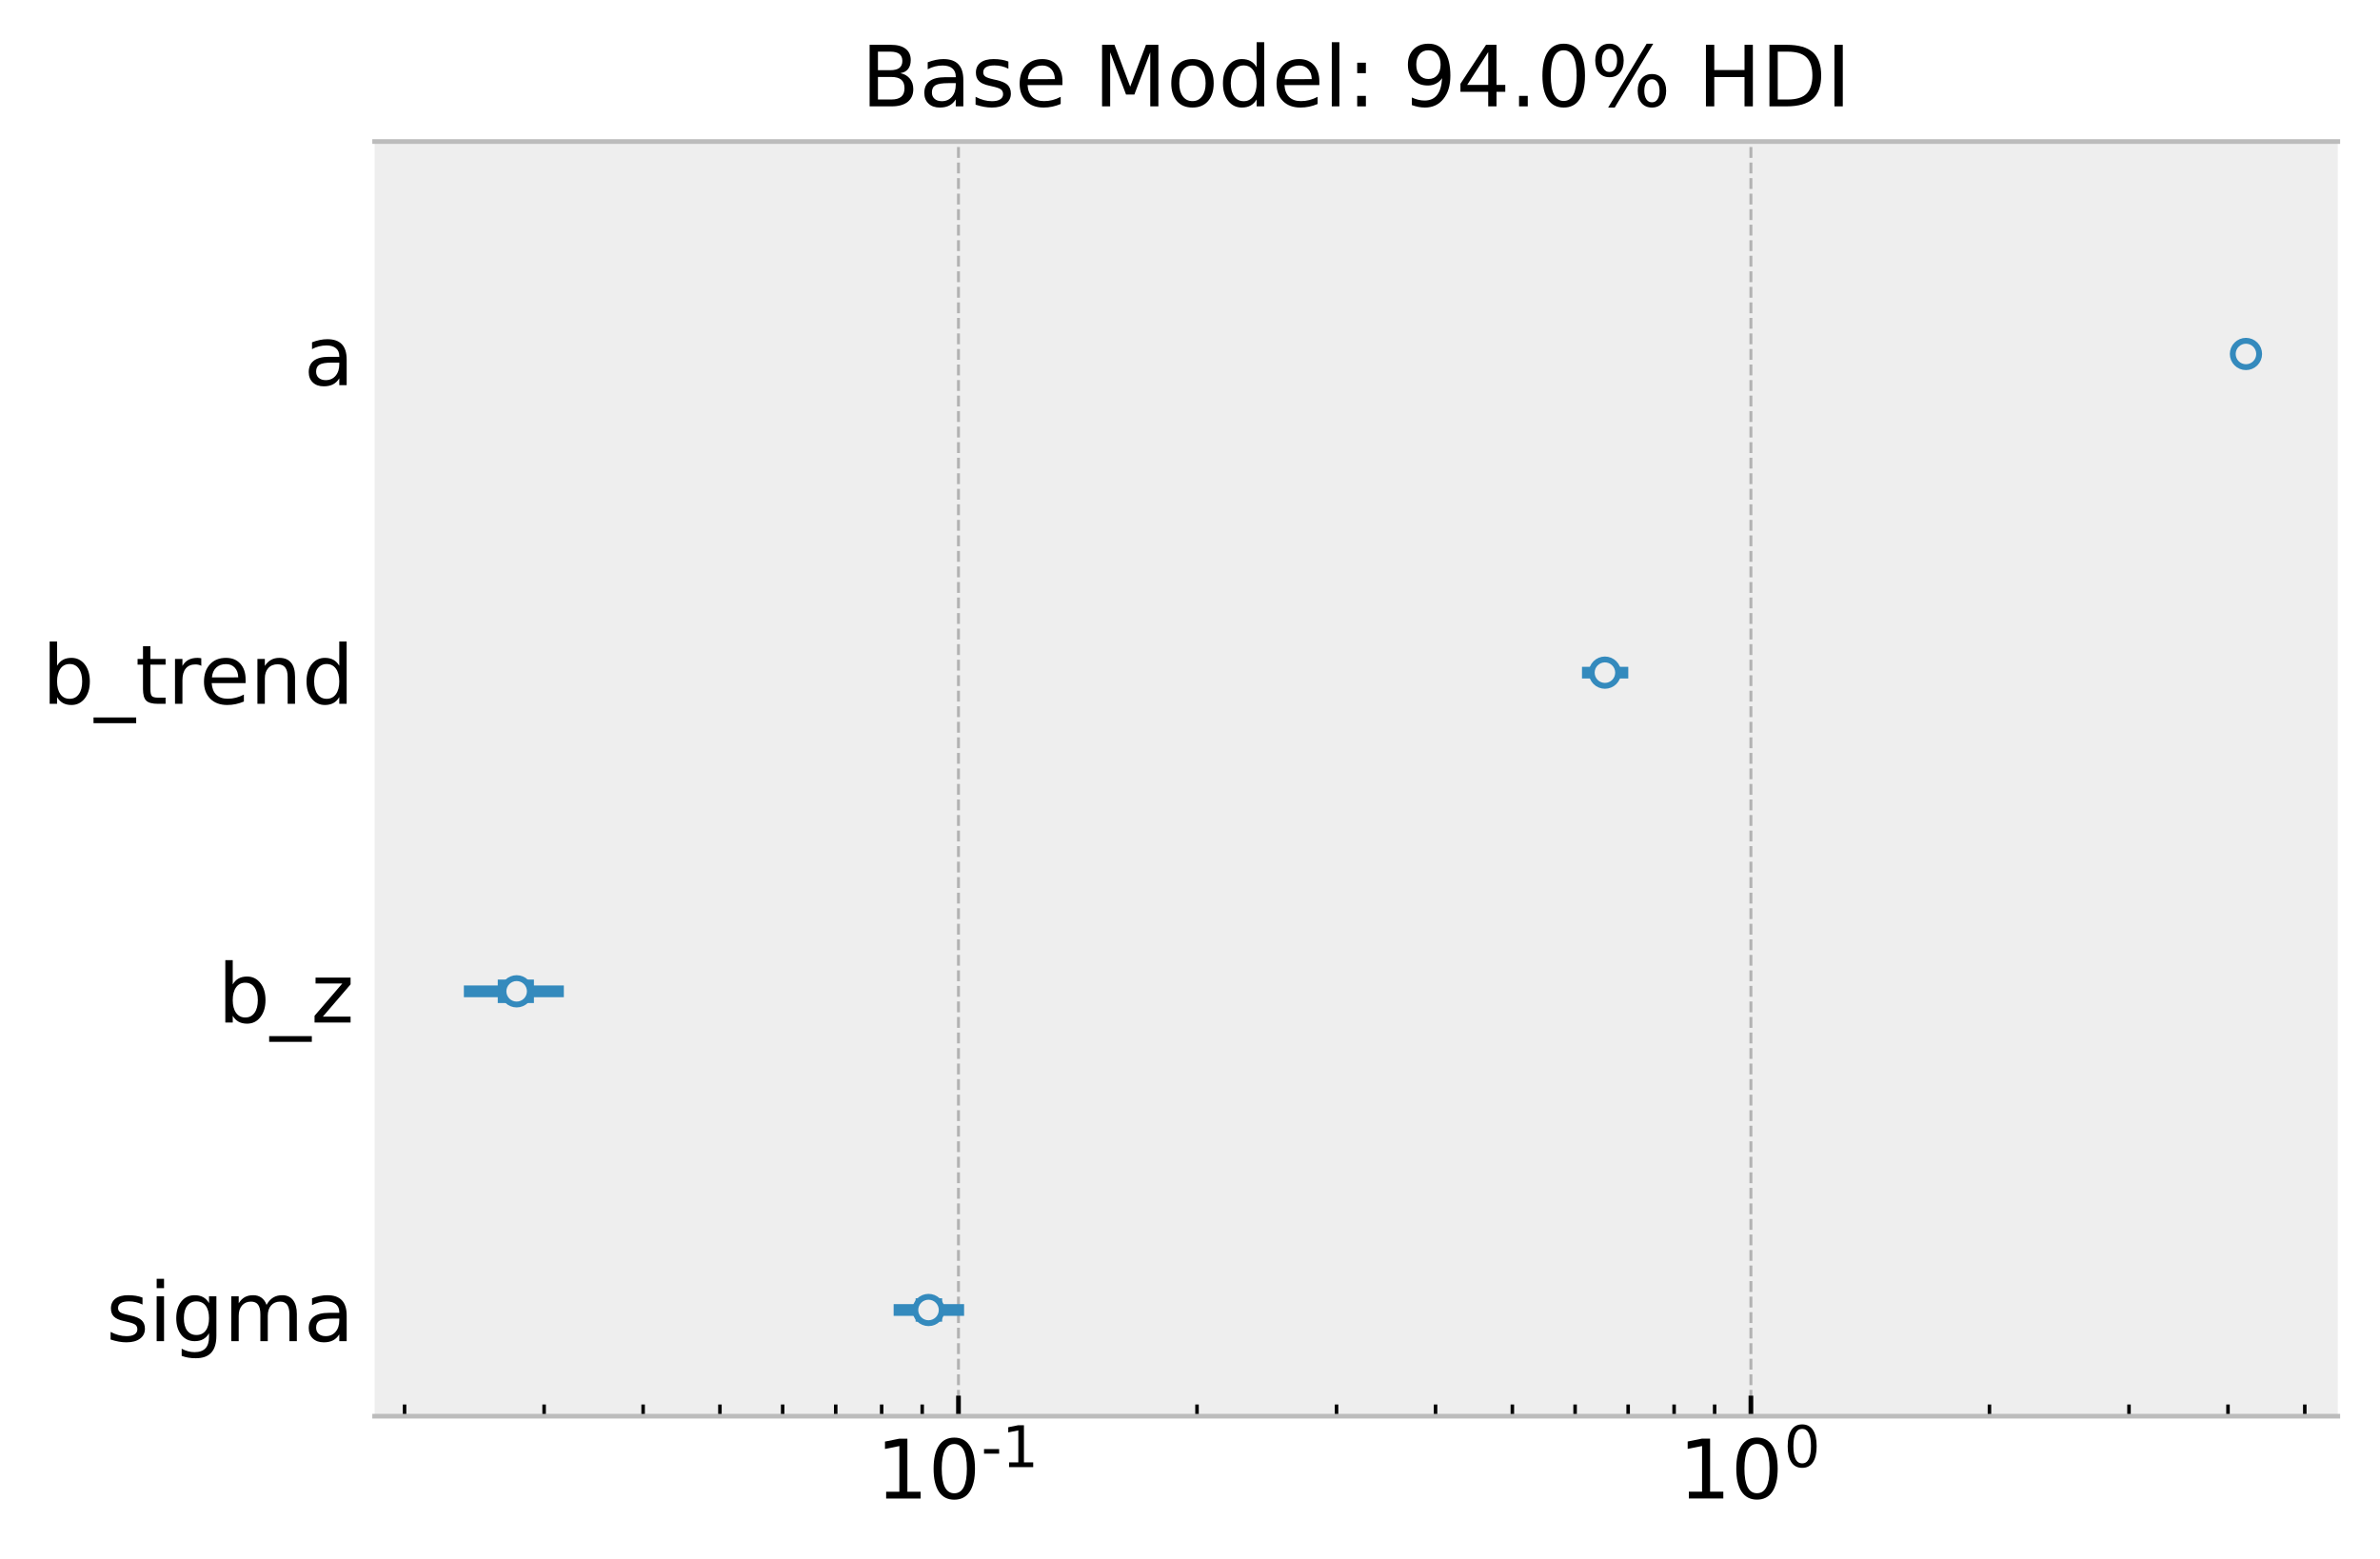
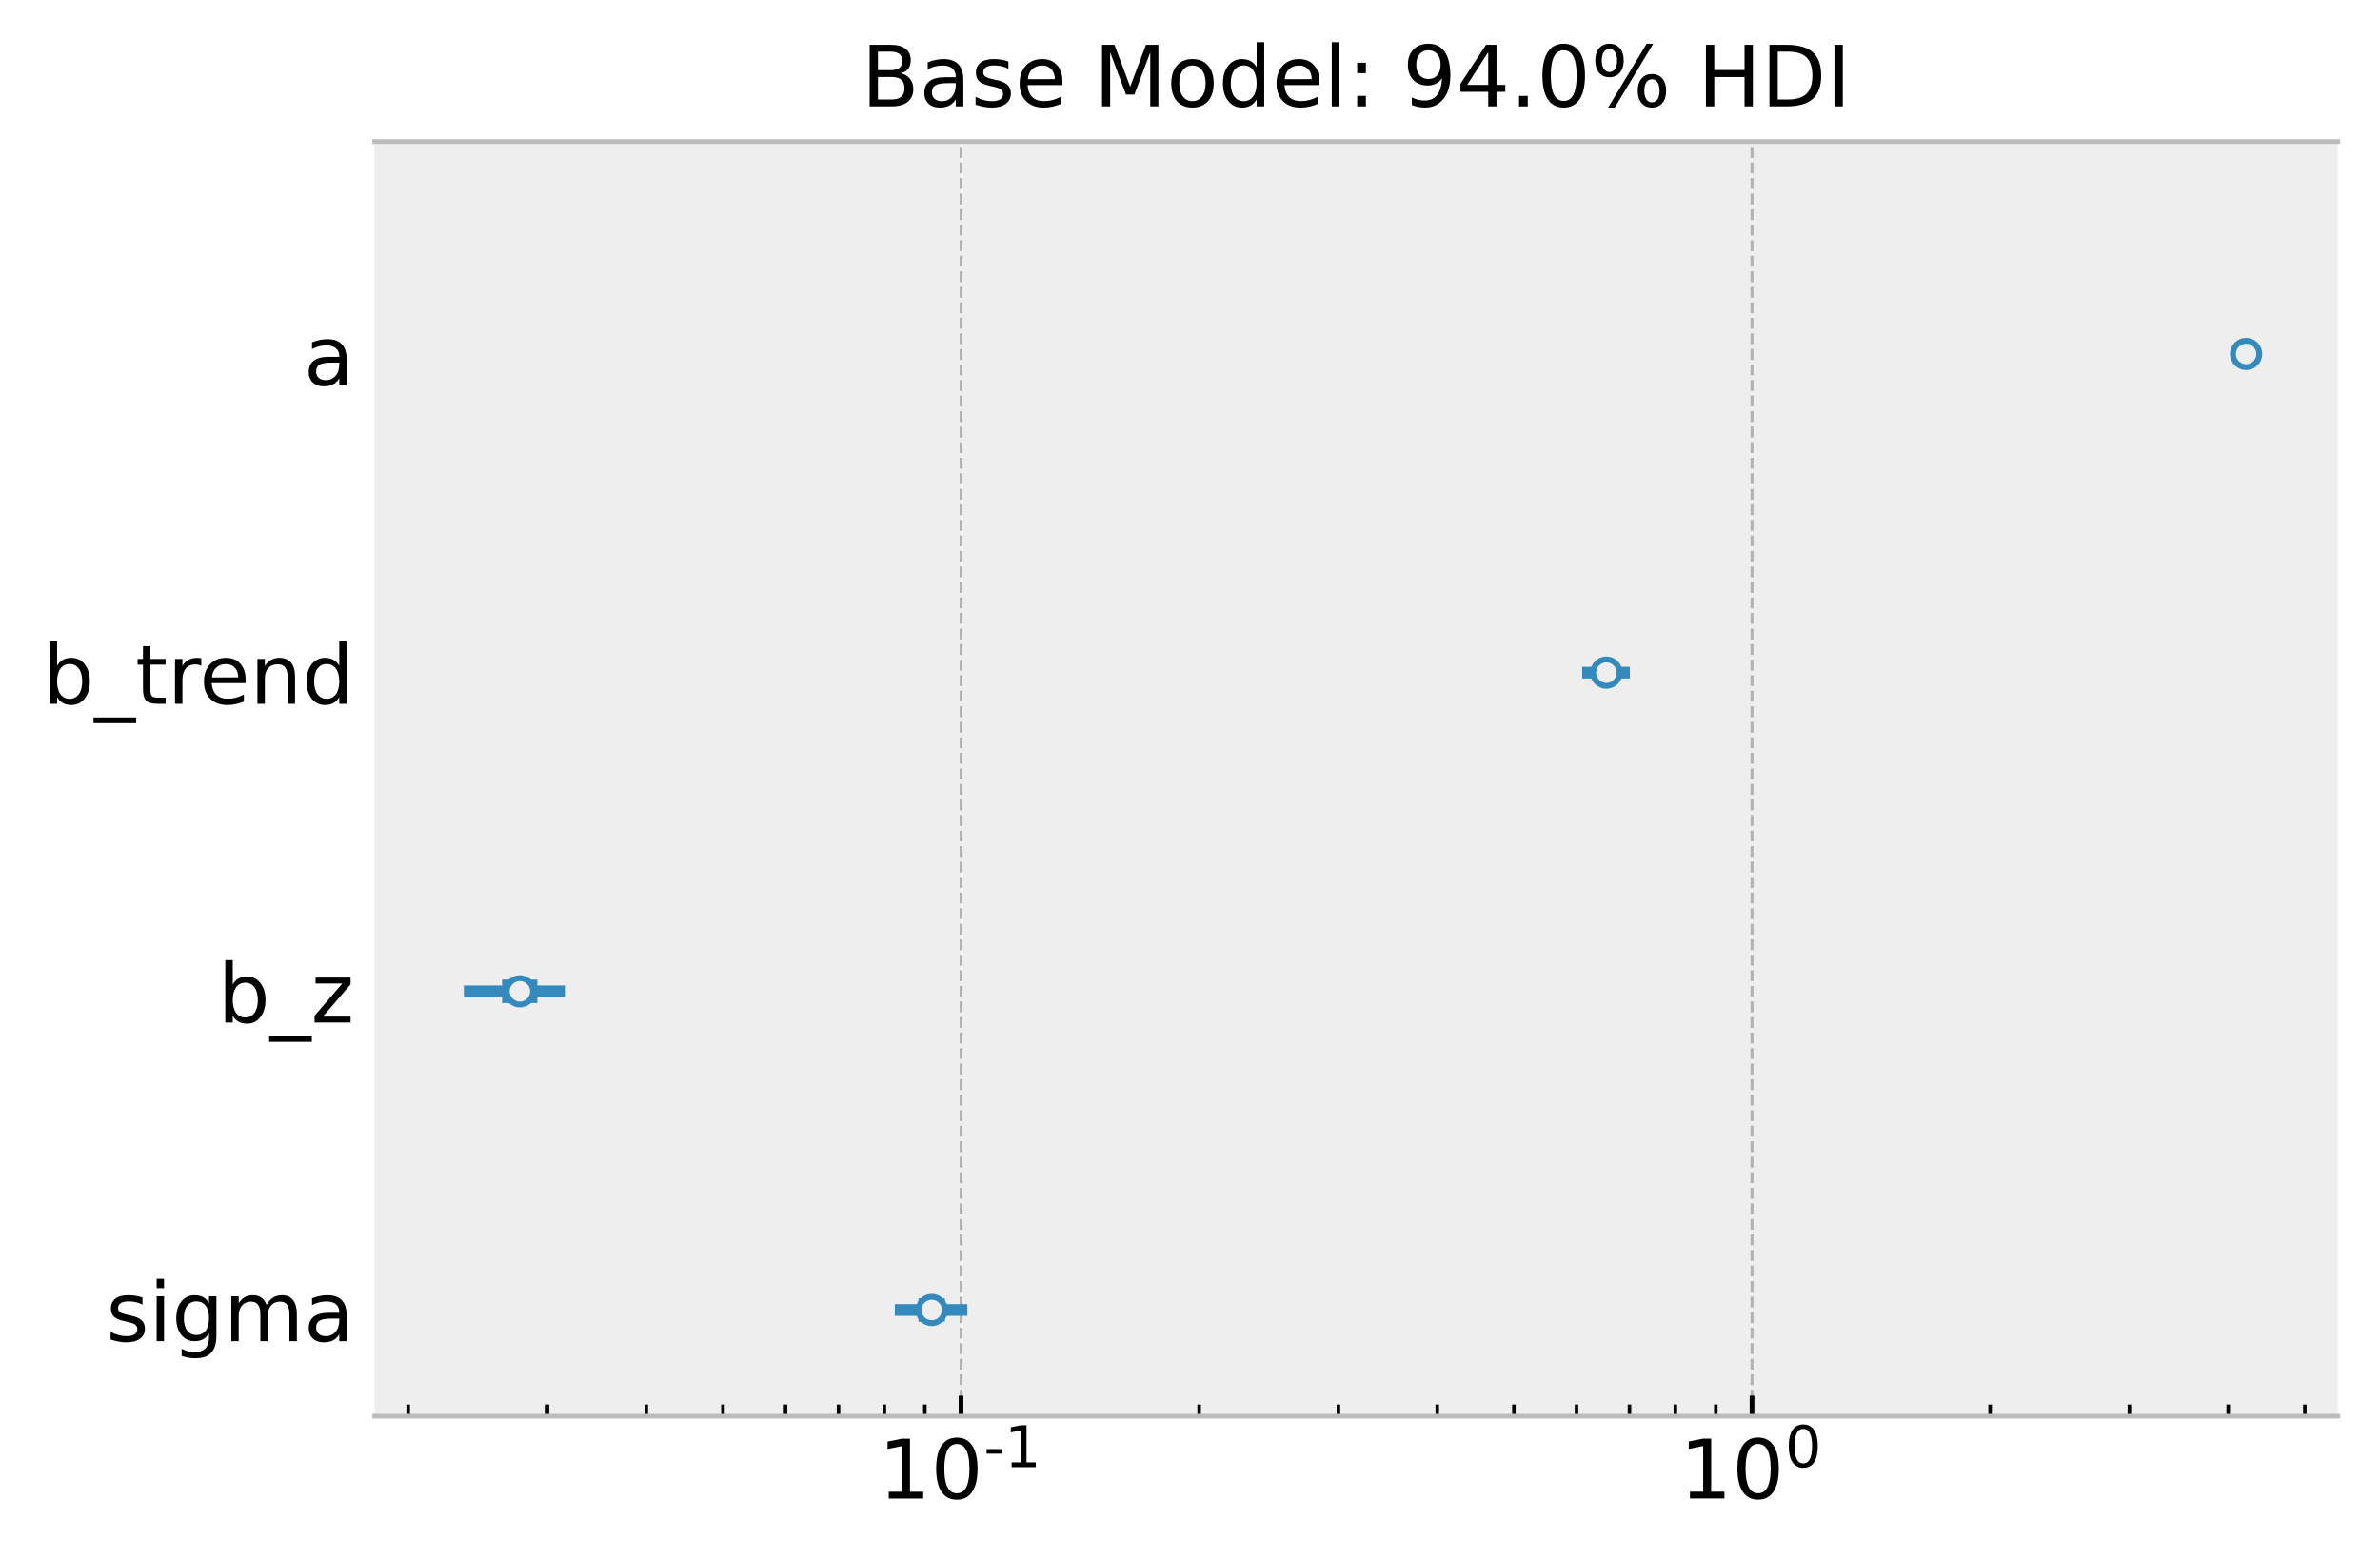
<svg xmlns="http://www.w3.org/2000/svg" xmlns:xlink="http://www.w3.org/1999/xlink" width="405.891pt" height="265.831pt" viewBox="0 0 405.891 265.831" version="1.1">
  <defs>
    <style type="text/css">*{stroke-linejoin: round; stroke-linecap: butt}</style>
  </defs>
  <g id="figure_1">
    <g id="patch_1">
      <path d="M 0 265.831  L 405.891 265.831  L 405.891 0  L 0 0  L 0 265.831  z " style="fill: none" />
    </g>
    <g id="axes_1">
      <g id="patch_2">
        <path d="M 63.891 241.582  L 398.691 241.582  L 398.691 24.142  L 63.891 24.142  z " style="fill: #eeeeee" />
      </g>
      <g id="matplotlib.axis_1">
        <g id="xtick_1">
          <g id="line2d_1">
-             <path d="M 163.459 241.582  L 163.459 24.142  " clip-path="url(#pff1ac80219)" style="fill: none; stroke-dasharray: 1.85,0.8; stroke-dashoffset: 0; stroke: #b2b2b2; stroke-width: 0.5" />
+             <path d="M 163.898 241.582  L 163.898 24.142  " clip-path="url(#pb6e6f02c5d)" style="fill: none; stroke-dasharray: 1.85,0.8; stroke-dashoffset: 0; stroke: #b2b2b2; stroke-width: 0.5" />
          </g>
          <g id="line2d_2">
            <defs>
-               <path id="mfd5cccff05" d="M 0 0  L 0 -3.5  " style="stroke: #000000; stroke-width: 0.8" />
+               <path id="mf5795eaa8b" d="M 0 0  L 0 -3.5  " style="stroke: #000000; stroke-width: 0.8" />
            </defs>
            <g>
-               <use xlink:href="#mfd5cccff05" x="163.459" y="241.582" style="stroke: #000000; stroke-width: 0.8" />
+               <use xlink:href="#mf5795eaa8b" x="163.898" y="241.582" style="stroke: #000000; stroke-width: 0.8" />
            </g>
          </g>
          <g id="text_1">
-             <g transform="translate(149.389 255.7196)scale(0.14 -0.14)">
+             <g transform="translate(149.8284 255.7196)scale(0.14 -0.14)">
              <defs>
                <path id="DejaVuSans-31" d="M 794 531  L 1825 531  L 1825 4091  L 703 3866  L 703 4441  L 1819 4666  L 2450 4666  L 2450 531  L 3481 531  L 3481 0  L 794 0  L 794 531  z " transform="scale(0.015625)" />
                <path id="DejaVuSans-30" d="M 2034 4250  Q 1547 4250 1301 3770  Q 1056 3291 1056 2328  Q 1056 1369 1301 889  Q 1547 409 2034 409  Q 2525 409 2770 889  Q 3016 1369 3016 2328  Q 3016 3291 2770 3770  Q 2525 4250 2034 4250  z M 2034 4750  Q 2819 4750 3233 4129  Q 3647 3509 3647 2328  Q 3647 1150 3233 529  Q 2819 -91 2034 -91  Q 1250 -91 836 529  Q 422 1150 422 2328  Q 422 3509 836 4129  Q 1250 4750 2034 4750  z " transform="scale(0.015625)" />
                <path id="DejaVuSans-2d" d="M 313 2009  L 1997 2009  L 1997 1497  L 313 1497  L 313 2009  z " transform="scale(0.015625)" />
              </defs>
              <use xlink:href="#DejaVuSans-31" transform="translate(0 0.684375)" />
              <use xlink:href="#DejaVuSans-30" transform="translate(63.62305 0.684375)" />
              <use xlink:href="#DejaVuSans-2d" transform="translate(128.2031 38.96563)scale(0.7)" />
              <use xlink:href="#DejaVuSans-31" transform="translate(153.4619 38.96563)scale(0.7)" />
            </g>
          </g>
        </g>
        <g id="xtick_2">
          <g id="line2d_3">
-             <path d="M 298.603 241.582  L 298.603 24.142  " clip-path="url(#pff1ac80219)" style="fill: none; stroke-dasharray: 1.85,0.8; stroke-dashoffset: 0; stroke: #b2b2b2; stroke-width: 0.5" />
+             <path d="M 298.791 241.582  L 298.791 24.142  " clip-path="url(#pb6e6f02c5d)" style="fill: none; stroke-dasharray: 1.85,0.8; stroke-dashoffset: 0; stroke: #b2b2b2; stroke-width: 0.5" />
          </g>
          <g id="line2d_4">
            <g>
-               <use xlink:href="#mfd5cccff05" x="298.603" y="241.582" style="stroke: #000000; stroke-width: 0.8" />
+               <use xlink:href="#mf5795eaa8b" x="298.791" y="241.582" style="stroke: #000000; stroke-width: 0.8" />
            </g>
          </g>
          <g id="text_2">
-             <g transform="translate(286.2831 255.7196)scale(0.14 -0.14)">
+             <g transform="translate(286.4713 255.7196)scale(0.14 -0.14)">
              <use xlink:href="#DejaVuSans-31" transform="translate(0 0.765625)" />
              <use xlink:href="#DejaVuSans-30" transform="translate(63.62305 0.765625)" />
              <use xlink:href="#DejaVuSans-30" transform="translate(128.2031 39.04688)scale(0.7)" />
            </g>
          </g>
        </g>
        <g id="xtick_3">
          <g id="line2d_5">
            <defs>
-               <path id="ma9478e6a11" d="M 0 0  L 0 -2  " style="stroke: #000000; stroke-width: 0.6" />
+               <path id="md508538ba9" d="M 0 0  L 0 -2  " style="stroke: #000000; stroke-width: 0.6" />
            </defs>
            <g>
-               <use xlink:href="#ma9478e6a11" x="68.997" y="241.582" style="stroke: #000000; stroke-width: 0.6" />
+               <use xlink:href="#md508538ba9" x="69.612" y="241.582" style="stroke: #000000; stroke-width: 0.6" />
            </g>
          </g>
        </g>
        <g id="xtick_4">
          <g id="line2d_6">
            <g>
-               <use xlink:href="#ma9478e6a11" x="92.795" y="241.582" style="stroke: #000000; stroke-width: 0.6" />
+               <use xlink:href="#md508538ba9" x="93.366" y="241.582" style="stroke: #000000; stroke-width: 0.6" />
            </g>
          </g>
        </g>
        <g id="xtick_5">
          <g id="line2d_7">
            <g>
-               <use xlink:href="#ma9478e6a11" x="109.68" y="241.582" style="stroke: #000000; stroke-width: 0.6" />
+               <use xlink:href="#md508538ba9" x="110.219" y="241.582" style="stroke: #000000; stroke-width: 0.6" />
            </g>
          </g>
        </g>
        <g id="xtick_6">
          <g id="line2d_8">
            <g>
-               <use xlink:href="#ma9478e6a11" x="122.777" y="241.582" style="stroke: #000000; stroke-width: 0.6" />
+               <use xlink:href="#md508538ba9" x="123.292" y="241.582" style="stroke: #000000; stroke-width: 0.6" />
            </g>
          </g>
        </g>
        <g id="xtick_7">
          <g id="line2d_9">
            <g>
-               <use xlink:href="#ma9478e6a11" x="133.477" y="241.582" style="stroke: #000000; stroke-width: 0.6" />
+               <use xlink:href="#md508538ba9" x="133.973" y="241.582" style="stroke: #000000; stroke-width: 0.6" />
            </g>
          </g>
        </g>
        <g id="xtick_8">
          <g id="line2d_10">
            <g>
-               <use xlink:href="#ma9478e6a11" x="142.525" y="241.582" style="stroke: #000000; stroke-width: 0.6" />
+               <use xlink:href="#md508538ba9" x="143.003" y="241.582" style="stroke: #000000; stroke-width: 0.6" />
            </g>
          </g>
        </g>
        <g id="xtick_9">
          <g id="line2d_11">
            <g>
-               <use xlink:href="#ma9478e6a11" x="150.362" y="241.582" style="stroke: #000000; stroke-width: 0.6" />
+               <use xlink:href="#md508538ba9" x="150.826" y="241.582" style="stroke: #000000; stroke-width: 0.6" />
            </g>
          </g>
        </g>
        <g id="xtick_10">
          <g id="line2d_12">
            <g>
-               <use xlink:href="#ma9478e6a11" x="157.275" y="241.582" style="stroke: #000000; stroke-width: 0.6" />
+               <use xlink:href="#md508538ba9" x="157.726" y="241.582" style="stroke: #000000; stroke-width: 0.6" />
            </g>
          </g>
        </g>
        <g id="xtick_11">
          <g id="line2d_13">
            <g>
-               <use xlink:href="#ma9478e6a11" x="204.141" y="241.582" style="stroke: #000000; stroke-width: 0.6" />
+               <use xlink:href="#md508538ba9" x="204.505" y="241.582" style="stroke: #000000; stroke-width: 0.6" />
            </g>
          </g>
        </g>
        <g id="xtick_12">
          <g id="line2d_14">
            <g>
-               <use xlink:href="#ma9478e6a11" x="227.939" y="241.582" style="stroke: #000000; stroke-width: 0.6" />
+               <use xlink:href="#md508538ba9" x="228.259" y="241.582" style="stroke: #000000; stroke-width: 0.6" />
            </g>
          </g>
        </g>
        <g id="xtick_13">
          <g id="line2d_15">
            <g>
-               <use xlink:href="#ma9478e6a11" x="244.824" y="241.582" style="stroke: #000000; stroke-width: 0.6" />
+               <use xlink:href="#md508538ba9" x="245.112" y="241.582" style="stroke: #000000; stroke-width: 0.6" />
            </g>
          </g>
        </g>
        <g id="xtick_14">
          <g id="line2d_16">
            <g>
-               <use xlink:href="#ma9478e6a11" x="257.921" y="241.582" style="stroke: #000000; stroke-width: 0.6" />
+               <use xlink:href="#md508538ba9" x="258.184" y="241.582" style="stroke: #000000; stroke-width: 0.6" />
            </g>
          </g>
        </g>
        <g id="xtick_15">
          <g id="line2d_17">
            <g>
-               <use xlink:href="#ma9478e6a11" x="268.622" y="241.582" style="stroke: #000000; stroke-width: 0.6" />
+               <use xlink:href="#md508538ba9" x="268.865" y="241.582" style="stroke: #000000; stroke-width: 0.6" />
            </g>
          </g>
        </g>
        <g id="xtick_16">
          <g id="line2d_18">
            <g>
-               <use xlink:href="#ma9478e6a11" x="277.669" y="241.582" style="stroke: #000000; stroke-width: 0.6" />
+               <use xlink:href="#md508538ba9" x="277.896" y="241.582" style="stroke: #000000; stroke-width: 0.6" />
            </g>
          </g>
        </g>
        <g id="xtick_17">
          <g id="line2d_19">
            <g>
-               <use xlink:href="#ma9478e6a11" x="285.506" y="241.582" style="stroke: #000000; stroke-width: 0.6" />
+               <use xlink:href="#md508538ba9" x="285.719" y="241.582" style="stroke: #000000; stroke-width: 0.6" />
            </g>
          </g>
        </g>
        <g id="xtick_18">
          <g id="line2d_20">
            <g>
-               <use xlink:href="#ma9478e6a11" x="292.419" y="241.582" style="stroke: #000000; stroke-width: 0.6" />
+               <use xlink:href="#md508538ba9" x="292.619" y="241.582" style="stroke: #000000; stroke-width: 0.6" />
            </g>
          </g>
        </g>
        <g id="xtick_19">
          <g id="line2d_21">
            <g>
-               <use xlink:href="#ma9478e6a11" x="339.286" y="241.582" style="stroke: #000000; stroke-width: 0.6" />
+               <use xlink:href="#md508538ba9" x="339.398" y="241.582" style="stroke: #000000; stroke-width: 0.6" />
            </g>
          </g>
        </g>
        <g id="xtick_20">
          <g id="line2d_22">
            <g>
-               <use xlink:href="#ma9478e6a11" x="363.083" y="241.582" style="stroke: #000000; stroke-width: 0.6" />
+               <use xlink:href="#md508538ba9" x="363.151" y="241.582" style="stroke: #000000; stroke-width: 0.6" />
            </g>
          </g>
        </g>
        <g id="xtick_21">
          <g id="line2d_23">
            <g>
-               <use xlink:href="#ma9478e6a11" x="379.968" y="241.582" style="stroke: #000000; stroke-width: 0.6" />
+               <use xlink:href="#md508538ba9" x="380.005" y="241.582" style="stroke: #000000; stroke-width: 0.6" />
            </g>
          </g>
        </g>
        <g id="xtick_22">
          <g id="line2d_24">
            <g>
-               <use xlink:href="#ma9478e6a11" x="393.065" y="241.582" style="stroke: #000000; stroke-width: 0.6" />
+               <use xlink:href="#md508538ba9" x="393.077" y="241.582" style="stroke: #000000; stroke-width: 0.6" />
            </g>
          </g>
        </g>
      </g>
      <g id="matplotlib.axis_2">
        <g id="ytick_1">
          <g id="text_3">
            <g transform="translate(18.10469 228.7807)scale(0.14 -0.14)">
              <defs>
                <path id="DejaVuSans-73" d="M 2834 3397  L 2834 2853  Q 2591 2978 2328 3040  Q 2066 3103 1784 3103  Q 1356 3103 1142 2972  Q 928 2841 928 2578  Q 928 2378 1081 2264  Q 1234 2150 1697 2047  L 1894 2003  Q 2506 1872 2764 1633  Q 3022 1394 3022 966  Q 3022 478 2636 193  Q 2250 -91 1575 -91  Q 1294 -91 989 -36  Q 684 19 347 128  L 347 722  Q 666 556 975 473  Q 1284 391 1588 391  Q 1994 391 2212 530  Q 2431 669 2431 922  Q 2431 1156 2273 1281  Q 2116 1406 1581 1522  L 1381 1569  Q 847 1681 609 1914  Q 372 2147 372 2553  Q 372 3047 722 3315  Q 1072 3584 1716 3584  Q 2034 3584 2315 3537  Q 2597 3491 2834 3397  z " transform="scale(0.015625)" />
                <path id="DejaVuSans-69" d="M 603 3500  L 1178 3500  L 1178 0  L 603 0  L 603 3500  z M 603 4863  L 1178 4863  L 1178 4134  L 603 4134  L 603 4863  z " transform="scale(0.015625)" />
                <path id="DejaVuSans-67" d="M 2906 1791  Q 2906 2416 2648 2759  Q 2391 3103 1925 3103  Q 1463 3103 1205 2759  Q 947 2416 947 1791  Q 947 1169 1205 825  Q 1463 481 1925 481  Q 2391 481 2648 825  Q 2906 1169 2906 1791  z M 3481 434  Q 3481 -459 3084 -895  Q 2688 -1331 1869 -1331  Q 1566 -1331 1297 -1286  Q 1028 -1241 775 -1147  L 775 -588  Q 1028 -725 1275 -790  Q 1522 -856 1778 -856  Q 2344 -856 2625 -561  Q 2906 -266 2906 331  L 2906 616  Q 2728 306 2450 153  Q 2172 0 1784 0  Q 1141 0 747 490  Q 353 981 353 1791  Q 353 2603 747 3093  Q 1141 3584 1784 3584  Q 2172 3584 2450 3431  Q 2728 3278 2906 2969  L 2906 3500  L 3481 3500  L 3481 434  z " transform="scale(0.015625)" />
                <path id="DejaVuSans-6d" d="M 3328 2828  Q 3544 3216 3844 3400  Q 4144 3584 4550 3584  Q 5097 3584 5394 3201  Q 5691 2819 5691 2113  L 5691 0  L 5113 0  L 5113 2094  Q 5113 2597 4934 2840  Q 4756 3084 4391 3084  Q 3944 3084 3684 2787  Q 3425 2491 3425 1978  L 3425 0  L 2847 0  L 2847 2094  Q 2847 2600 2669 2842  Q 2491 3084 2119 3084  Q 1678 3084 1418 2786  Q 1159 2488 1159 1978  L 1159 0  L 581 0  L 581 3500  L 1159 3500  L 1159 2956  Q 1356 3278 1631 3431  Q 1906 3584 2284 3584  Q 2666 3584 2933 3390  Q 3200 3197 3328 2828  z " transform="scale(0.015625)" />
                <path id="DejaVuSans-61" d="M 2194 1759  Q 1497 1759 1228 1600  Q 959 1441 959 1056  Q 959 750 1161 570  Q 1363 391 1709 391  Q 2188 391 2477 730  Q 2766 1069 2766 1631  L 2766 1759  L 2194 1759  z M 3341 1997  L 3341 0  L 2766 0  L 2766 531  Q 2569 213 2275 61  Q 1981 -91 1556 -91  Q 1019 -91 701 211  Q 384 513 384 1019  Q 384 1609 779 1909  Q 1175 2209 1959 2209  L 2766 2209  L 2766 2266  Q 2766 2663 2505 2880  Q 2244 3097 1772 3097  Q 1472 3097 1187 3025  Q 903 2953 641 2809  L 641 3341  Q 956 3463 1253 3523  Q 1550 3584 1831 3584  Q 2591 3584 2966 3190  Q 3341 2797 3341 1997  z " transform="scale(0.015625)" />
              </defs>
              <use xlink:href="#DejaVuSans-73" />
              <use xlink:href="#DejaVuSans-69" x="52.1" />
              <use xlink:href="#DejaVuSans-67" x="79.883" />
              <use xlink:href="#DejaVuSans-6d" x="143.359" />
              <use xlink:href="#DejaVuSans-61" x="240.771" />
            </g>
          </g>
        </g>
        <g id="ytick_2">
          <g id="text_4">
            <g transform="translate(37.15563 174.4207)scale(0.14 -0.14)">
              <defs>
                <path id="DejaVuSans-62" d="M 3116 1747  Q 3116 2381 2855 2742  Q 2594 3103 2138 3103  Q 1681 3103 1420 2742  Q 1159 2381 1159 1747  Q 1159 1113 1420 752  Q 1681 391 2138 391  Q 2594 391 2855 752  Q 3116 1113 3116 1747  z M 1159 2969  Q 1341 3281 1617 3432  Q 1894 3584 2278 3584  Q 2916 3584 3314 3078  Q 3713 2572 3713 1747  Q 3713 922 3314 415  Q 2916 -91 2278 -91  Q 1894 -91 1617 61  Q 1341 213 1159 525  L 1159 0  L 581 0  L 581 4863  L 1159 4863  L 1159 2969  z " transform="scale(0.015625)" />
                <path id="DejaVuSans-5f" d="M 3263 -1063  L 3263 -1509  L -63 -1509  L -63 -1063  L 3263 -1063  z " transform="scale(0.015625)" />
                <path id="DejaVuSans-7a" d="M 353 3500  L 3084 3500  L 3084 2975  L 922 459  L 3084 459  L 3084 0  L 275 0  L 275 525  L 2438 3041  L 353 3041  L 353 3500  z " transform="scale(0.015625)" />
              </defs>
              <use xlink:href="#DejaVuSans-62" />
              <use xlink:href="#DejaVuSans-5f" x="63.477" />
              <use xlink:href="#DejaVuSans-7a" x="113.477" />
            </g>
          </g>
        </g>
        <g id="ytick_3">
          <g id="text_5">
            <g transform="translate(7.2 120.0607)scale(0.14 -0.14)">
              <defs>
                <path id="DejaVuSans-74" d="M 1172 4494  L 1172 3500  L 2356 3500  L 2356 3053  L 1172 3053  L 1172 1153  Q 1172 725 1289 603  Q 1406 481 1766 481  L 2356 481  L 2356 0  L 1766 0  Q 1100 0 847 248  Q 594 497 594 1153  L 594 3053  L 172 3053  L 172 3500  L 594 3500  L 594 4494  L 1172 4494  z " transform="scale(0.015625)" />
                <path id="DejaVuSans-72" d="M 2631 2963  Q 2534 3019 2420 3045  Q 2306 3072 2169 3072  Q 1681 3072 1420 2755  Q 1159 2438 1159 1844  L 1159 0  L 581 0  L 581 3500  L 1159 3500  L 1159 2956  Q 1341 3275 1631 3429  Q 1922 3584 2338 3584  Q 2397 3584 2469 3576  Q 2541 3569 2628 3553  L 2631 2963  z " transform="scale(0.015625)" />
                <path id="DejaVuSans-65" d="M 3597 1894  L 3597 1613  L 953 1613  Q 991 1019 1311 708  Q 1631 397 2203 397  Q 2534 397 2845 478  Q 3156 559 3463 722  L 3463 178  Q 3153 47 2828 -22  Q 2503 -91 2169 -91  Q 1331 -91 842 396  Q 353 884 353 1716  Q 353 2575 817 3079  Q 1281 3584 2069 3584  Q 2775 3584 3186 3129  Q 3597 2675 3597 1894  z M 3022 2063  Q 3016 2534 2758 2815  Q 2500 3097 2075 3097  Q 1594 3097 1305 2825  Q 1016 2553 972 2059  L 3022 2063  z " transform="scale(0.015625)" />
                <path id="DejaVuSans-6e" d="M 3513 2113  L 3513 0  L 2938 0  L 2938 2094  Q 2938 2591 2744 2837  Q 2550 3084 2163 3084  Q 1697 3084 1428 2787  Q 1159 2491 1159 1978  L 1159 0  L 581 0  L 581 3500  L 1159 3500  L 1159 2956  Q 1366 3272 1645 3428  Q 1925 3584 2291 3584  Q 2894 3584 3203 3211  Q 3513 2838 3513 2113  z " transform="scale(0.015625)" />
                <path id="DejaVuSans-64" d="M 2906 2969  L 2906 4863  L 3481 4863  L 3481 0  L 2906 0  L 2906 525  Q 2725 213 2448 61  Q 2172 -91 1784 -91  Q 1150 -91 751 415  Q 353 922 353 1747  Q 353 2572 751 3078  Q 1150 3584 1784 3584  Q 2172 3584 2448 3432  Q 2725 3281 2906 2969  z M 947 1747  Q 947 1113 1208 752  Q 1469 391 1925 391  Q 2381 391 2643 752  Q 2906 1113 2906 1747  Q 2906 2381 2643 2742  Q 2381 3103 1925 3103  Q 1469 3103 1208 2742  Q 947 2381 947 1747  z " transform="scale(0.015625)" />
              </defs>
              <use xlink:href="#DejaVuSans-62" />
              <use xlink:href="#DejaVuSans-5f" x="63.477" />
              <use xlink:href="#DejaVuSans-74" x="113.477" />
              <use xlink:href="#DejaVuSans-72" x="152.686" />
              <use xlink:href="#DejaVuSans-65" x="191.549" />
              <use xlink:href="#DejaVuSans-6e" x="253.072" />
              <use xlink:href="#DejaVuSans-64" x="316.451" />
            </g>
          </g>
        </g>
        <g id="ytick_4">
          <g id="text_6">
            <g transform="translate(51.81188 65.70066)scale(0.14 -0.14)">
              <use xlink:href="#DejaVuSans-61" />
            </g>
          </g>
        </g>
      </g>
      <g id="LineCollection_1">
-         <path d="M 152.403 223.462  L 164.42 223.462  " clip-path="url(#pff1ac80219)" style="fill: none; stroke: #348abd; stroke-width: 2" />
+         <path d="M 152.601 223.462  L 164.979 223.462  " clip-path="url(#pb6e6f02c5d)" style="fill: none; stroke: #348abd; stroke-width: 2" />
      </g>
      <g id="LineCollection_2">
-         <path d="M 156.152 223.462  L 160.677 223.462  " clip-path="url(#pff1ac80219)" style="fill: none; stroke: #348abd; stroke-width: 4" />
+         <path d="M 156.644 223.462  L 161.148 223.462  " clip-path="url(#pb6e6f02c5d)" style="fill: none; stroke: #348abd; stroke-width: 4" />
      </g>
      <g id="line2d_25">
        <defs>
-           <path id="md4b2293b47" d="M 0 2.25  C 0.597 2.25 1.169 2.013 1.591 1.591  C 2.013 1.169 2.25 0.597 2.25 0  C 2.25 -0.597 2.013 -1.169 1.591 -1.591  C 1.169 -2.013 0.597 -2.25 0 -2.25  C -0.597 -2.25 -1.169 -2.013 -1.591 -1.591  C -2.013 -1.169 -2.25 -0.597 -2.25 0  C -2.25 0.597 -2.013 1.169 -1.591 1.591  C -1.169 2.013 -0.597 2.25 0 2.25  z " style="stroke: #348abd" />
+           <path id="m819254c73b" d="M 0 2.25  C 0.597 2.25 1.169 2.013 1.591 1.591  C 2.013 1.169 2.25 0.597 2.25 0  C 2.25 -0.597 2.013 -1.169 1.591 -1.591  C 1.169 -2.013 0.597 -2.25 0 -2.25  C -0.597 -2.25 -1.169 -2.013 -1.591 -1.591  C -2.013 -1.169 -2.25 -0.597 -2.25 0  C -2.25 0.597 -2.013 1.169 -1.591 1.591  C -1.169 2.013 -0.597 2.25 0 2.25  z " style="stroke: #348abd" />
        </defs>
-         <g clip-path="url(#pff1ac80219)">
-           <use xlink:href="#md4b2293b47" x="158.352" y="223.462" style="fill: #eeeeee; stroke: #348abd" />
+         <g clip-path="url(#pb6e6f02c5d)">
+           <use xlink:href="#m819254c73b" x="158.894" y="223.462" style="fill: #eeeeee; stroke: #348abd" />
        </g>
      </g>
      <g id="LineCollection_3">
-         <path d="M 79.109 169.102  L 96.159 169.102  " clip-path="url(#pff1ac80219)" style="fill: none; stroke: #348abd; stroke-width: 2" />
+         <path d="M 79.109 169.102  L 96.49 169.102  " clip-path="url(#pb6e6f02c5d)" style="fill: none; stroke: #348abd; stroke-width: 2" />
      </g>
      <g id="LineCollection_4">
-         <path d="M 84.887 169.102  L 91.057 169.102  " clip-path="url(#pff1ac80219)" style="fill: none; stroke: #348abd; stroke-width: 4" />
+         <path d="M 85.621 169.102  L 91.636 169.102  " clip-path="url(#pb6e6f02c5d)" style="fill: none; stroke: #348abd; stroke-width: 4" />
      </g>
      <g id="line2d_26">
-         <g clip-path="url(#pff1ac80219)">
-           <use xlink:href="#md4b2293b47" x="88.11" y="169.102" style="fill: #eeeeee; stroke: #348abd" />
+         <g clip-path="url(#pb6e6f02c5d)">
+           <use xlink:href="#m819254c73b" x="88.657" y="169.102" style="fill: #eeeeee; stroke: #348abd" />
        </g>
      </g>
      <g id="LineCollection_5">
-         <path d="M 269.797 114.742  L 277.691 114.742  " clip-path="url(#pff1ac80219)" style="fill: none; stroke: #348abd; stroke-width: 2" />
+         <path d="M 269.833 114.742  L 277.964 114.742  " clip-path="url(#pb6e6f02c5d)" style="fill: none; stroke: #348abd; stroke-width: 2" />
      </g>
      <g id="LineCollection_6">
-         <path d="M 272.272 114.742  L 275.116 114.742  " clip-path="url(#pff1ac80219)" style="fill: none; stroke: #348abd; stroke-width: 4" />
+         <path d="M 272.482 114.742  L 275.411 114.742  " clip-path="url(#pb6e6f02c5d)" style="fill: none; stroke: #348abd; stroke-width: 4" />
      </g>
      <g id="line2d_27">
-         <g clip-path="url(#pff1ac80219)">
-           <use xlink:href="#md4b2293b47" x="273.708" y="114.742" style="fill: #eeeeee; stroke: #348abd" />
+         <g clip-path="url(#pb6e6f02c5d)">
+           <use xlink:href="#m819254c73b" x="273.954" y="114.742" style="fill: #eeeeee; stroke: #348abd" />
        </g>
      </g>
      <g id="LineCollection_7">
-         <path d="M 382.64 60.382  L 383.473 60.382  " clip-path="url(#pff1ac80219)" style="fill: none; stroke: #348abd; stroke-width: 2" />
+         <path d="M 382.627 60.382  L 383.473 60.382  " clip-path="url(#pb6e6f02c5d)" style="fill: none; stroke: #348abd; stroke-width: 2" />
      </g>
      <g id="LineCollection_8">
-         <path d="M 382.884 60.382  L 383.182 60.382  " clip-path="url(#pff1ac80219)" style="fill: none; stroke: #348abd; stroke-width: 4" />
+         <path d="M 382.904 60.382  L 383.212 60.382  " clip-path="url(#pb6e6f02c5d)" style="fill: none; stroke: #348abd; stroke-width: 4" />
      </g>
      <g id="line2d_28">
-         <g clip-path="url(#pff1ac80219)">
-           <use xlink:href="#md4b2293b47" x="383.031" y="60.382" style="fill: #eeeeee; stroke: #348abd" />
+         <g clip-path="url(#pb6e6f02c5d)">
+           <use xlink:href="#m819254c73b" x="383.058" y="60.382" style="fill: #eeeeee; stroke: #348abd" />
        </g>
      </g>
      <g id="patch_3">
        <path d="M 63.891 241.582  L 398.691 241.582  " style="fill: none; stroke: #bcbcbc; stroke-width: 0.8; stroke-linejoin: miter; stroke-linecap: square" />
      </g>
      <g id="patch_4">
        <path d="M 63.891 24.142  L 398.691 24.142  " style="fill: none; stroke: #bcbcbc; stroke-width: 0.8; stroke-linejoin: miter; stroke-linecap: square" />
      </g>
      <g id="text_7">
        <g transform="translate(146.8938 18.14175)scale(0.144 -0.144)">
          <defs>
            <path id="DejaVuSans-42" d="M 1259 2228  L 1259 519  L 2272 519  Q 2781 519 3026 730  Q 3272 941 3272 1375  Q 3272 1813 3026 2020  Q 2781 2228 2272 2228  L 1259 2228  z M 1259 4147  L 1259 2741  L 2194 2741  Q 2656 2741 2882 2914  Q 3109 3088 3109 3444  Q 3109 3797 2882 3972  Q 2656 4147 2194 4147  L 1259 4147  z M 628 4666  L 2241 4666  Q 2963 4666 3353 4366  Q 3744 4066 3744 3513  Q 3744 3084 3544 2831  Q 3344 2578 2956 2516  Q 3422 2416 3680 2098  Q 3938 1781 3938 1306  Q 3938 681 3513 340  Q 3088 0 2303 0  L 628 0  L 628 4666  z " transform="scale(0.015625)" />
            <path id="DejaVuSans-20" transform="scale(0.015625)" />
            <path id="DejaVuSans-4d" d="M 628 4666  L 1569 4666  L 2759 1491  L 3956 4666  L 4897 4666  L 4897 0  L 4281 0  L 4281 4097  L 3078 897  L 2444 897  L 1241 4097  L 1241 0  L 628 0  L 628 4666  z " transform="scale(0.015625)" />
            <path id="DejaVuSans-6f" d="M 1959 3097  Q 1497 3097 1228 2736  Q 959 2375 959 1747  Q 959 1119 1226 758  Q 1494 397 1959 397  Q 2419 397 2687 759  Q 2956 1122 2956 1747  Q 2956 2369 2687 2733  Q 2419 3097 1959 3097  z M 1959 3584  Q 2709 3584 3137 3096  Q 3566 2609 3566 1747  Q 3566 888 3137 398  Q 2709 -91 1959 -91  Q 1206 -91 779 398  Q 353 888 353 1747  Q 353 2609 779 3096  Q 1206 3584 1959 3584  z " transform="scale(0.015625)" />
            <path id="DejaVuSans-6c" d="M 603 4863  L 1178 4863  L 1178 0  L 603 0  L 603 4863  z " transform="scale(0.015625)" />
            <path id="DejaVuSans-3a" d="M 750 794  L 1409 794  L 1409 0  L 750 0  L 750 794  z M 750 3309  L 1409 3309  L 1409 2516  L 750 2516  L 750 3309  z " transform="scale(0.015625)" />
            <path id="DejaVuSans-39" d="M 703 97  L 703 672  Q 941 559 1184 500  Q 1428 441 1663 441  Q 2288 441 2617 861  Q 2947 1281 2994 2138  Q 2813 1869 2534 1725  Q 2256 1581 1919 1581  Q 1219 1581 811 2004  Q 403 2428 403 3163  Q 403 3881 828 4315  Q 1253 4750 1959 4750  Q 2769 4750 3195 4129  Q 3622 3509 3622 2328  Q 3622 1225 3098 567  Q 2575 -91 1691 -91  Q 1453 -91 1209 -44  Q 966 3 703 97  z M 1959 2075  Q 2384 2075 2632 2365  Q 2881 2656 2881 3163  Q 2881 3666 2632 3958  Q 2384 4250 1959 4250  Q 1534 4250 1286 3958  Q 1038 3666 1038 3163  Q 1038 2656 1286 2365  Q 1534 2075 1959 2075  z " transform="scale(0.015625)" />
            <path id="DejaVuSans-34" d="M 2419 4116  L 825 1625  L 2419 1625  L 2419 4116  z M 2253 4666  L 3047 4666  L 3047 1625  L 3713 1625  L 3713 1100  L 3047 1100  L 3047 0  L 2419 0  L 2419 1100  L 313 1100  L 313 1709  L 2253 4666  z " transform="scale(0.015625)" />
            <path id="DejaVuSans-2e" d="M 684 794  L 1344 794  L 1344 0  L 684 0  L 684 794  z " transform="scale(0.015625)" />
            <path id="DejaVuSans-25" d="M 4653 2053  Q 4381 2053 4226 1822  Q 4072 1591 4072 1178  Q 4072 772 4226 539  Q 4381 306 4653 306  Q 4919 306 5073 539  Q 5228 772 5228 1178  Q 5228 1588 5073 1820  Q 4919 2053 4653 2053  z M 4653 2450  Q 5147 2450 5437 2106  Q 5728 1763 5728 1178  Q 5728 594 5436 251  Q 5144 -91 4653 -91  Q 4153 -91 3862 251  Q 3572 594 3572 1178  Q 3572 1766 3864 2108  Q 4156 2450 4653 2450  z M 1428 4353  Q 1159 4353 1004 4120  Q 850 3888 850 3481  Q 850 3069 1003 2837  Q 1156 2606 1428 2606  Q 1700 2606 1854 2837  Q 2009 3069 2009 3481  Q 2009 3884 1853 4118  Q 1697 4353 1428 4353  z M 4250 4750  L 4750 4750  L 1831 -91  L 1331 -91  L 4250 4750  z M 1428 4750  Q 1922 4750 2215 4408  Q 2509 4066 2509 3481  Q 2509 2891 2217 2550  Q 1925 2209 1428 2209  Q 931 2209 642 2551  Q 353 2894 353 3481  Q 353 4063 643 4406  Q 934 4750 1428 4750  z " transform="scale(0.015625)" />
            <path id="DejaVuSans-48" d="M 628 4666  L 1259 4666  L 1259 2753  L 3553 2753  L 3553 4666  L 4184 4666  L 4184 0  L 3553 0  L 3553 2222  L 1259 2222  L 1259 0  L 628 0  L 628 4666  z " transform="scale(0.015625)" />
            <path id="DejaVuSans-44" d="M 1259 4147  L 1259 519  L 2022 519  Q 2988 519 3436 956  Q 3884 1394 3884 2338  Q 3884 3275 3436 3711  Q 2988 4147 2022 4147  L 1259 4147  z M 628 4666  L 1925 4666  Q 3281 4666 3915 4102  Q 4550 3538 4550 2338  Q 4550 1131 3912 565  Q 3275 0 1925 0  L 628 0  L 628 4666  z " transform="scale(0.015625)" />
            <path id="DejaVuSans-49" d="M 628 4666  L 1259 4666  L 1259 0  L 628 0  L 628 4666  z " transform="scale(0.015625)" />
          </defs>
          <use xlink:href="#DejaVuSans-42" />
          <use xlink:href="#DejaVuSans-61" x="68.604" />
          <use xlink:href="#DejaVuSans-73" x="129.883" />
          <use xlink:href="#DejaVuSans-65" x="181.982" />
          <use xlink:href="#DejaVuSans-20" x="243.506" />
          <use xlink:href="#DejaVuSans-4d" x="275.293" />
          <use xlink:href="#DejaVuSans-6f" x="361.572" />
          <use xlink:href="#DejaVuSans-64" x="422.754" />
          <use xlink:href="#DejaVuSans-65" x="486.23" />
          <use xlink:href="#DejaVuSans-6c" x="547.754" />
          <use xlink:href="#DejaVuSans-3a" x="575.537" />
          <use xlink:href="#DejaVuSans-20" x="609.229" />
          <use xlink:href="#DejaVuSans-39" x="641.016" />
          <use xlink:href="#DejaVuSans-34" x="704.639" />
          <use xlink:href="#DejaVuSans-2e" x="768.262" />
          <use xlink:href="#DejaVuSans-30" x="800.049" />
          <use xlink:href="#DejaVuSans-25" x="863.672" />
          <use xlink:href="#DejaVuSans-20" x="958.691" />
          <use xlink:href="#DejaVuSans-48" x="990.479" />
          <use xlink:href="#DejaVuSans-44" x="1065.674" />
          <use xlink:href="#DejaVuSans-49" x="1142.676" />
        </g>
      </g>
    </g>
  </g>
  <defs>
-     <clipPath id="pff1ac80219">
+     <clipPath id="pb6e6f02c5d">
      <rect x="63.891" y="24.142" width="334.8" height="217.44" />
    </clipPath>
  </defs>
</svg>
